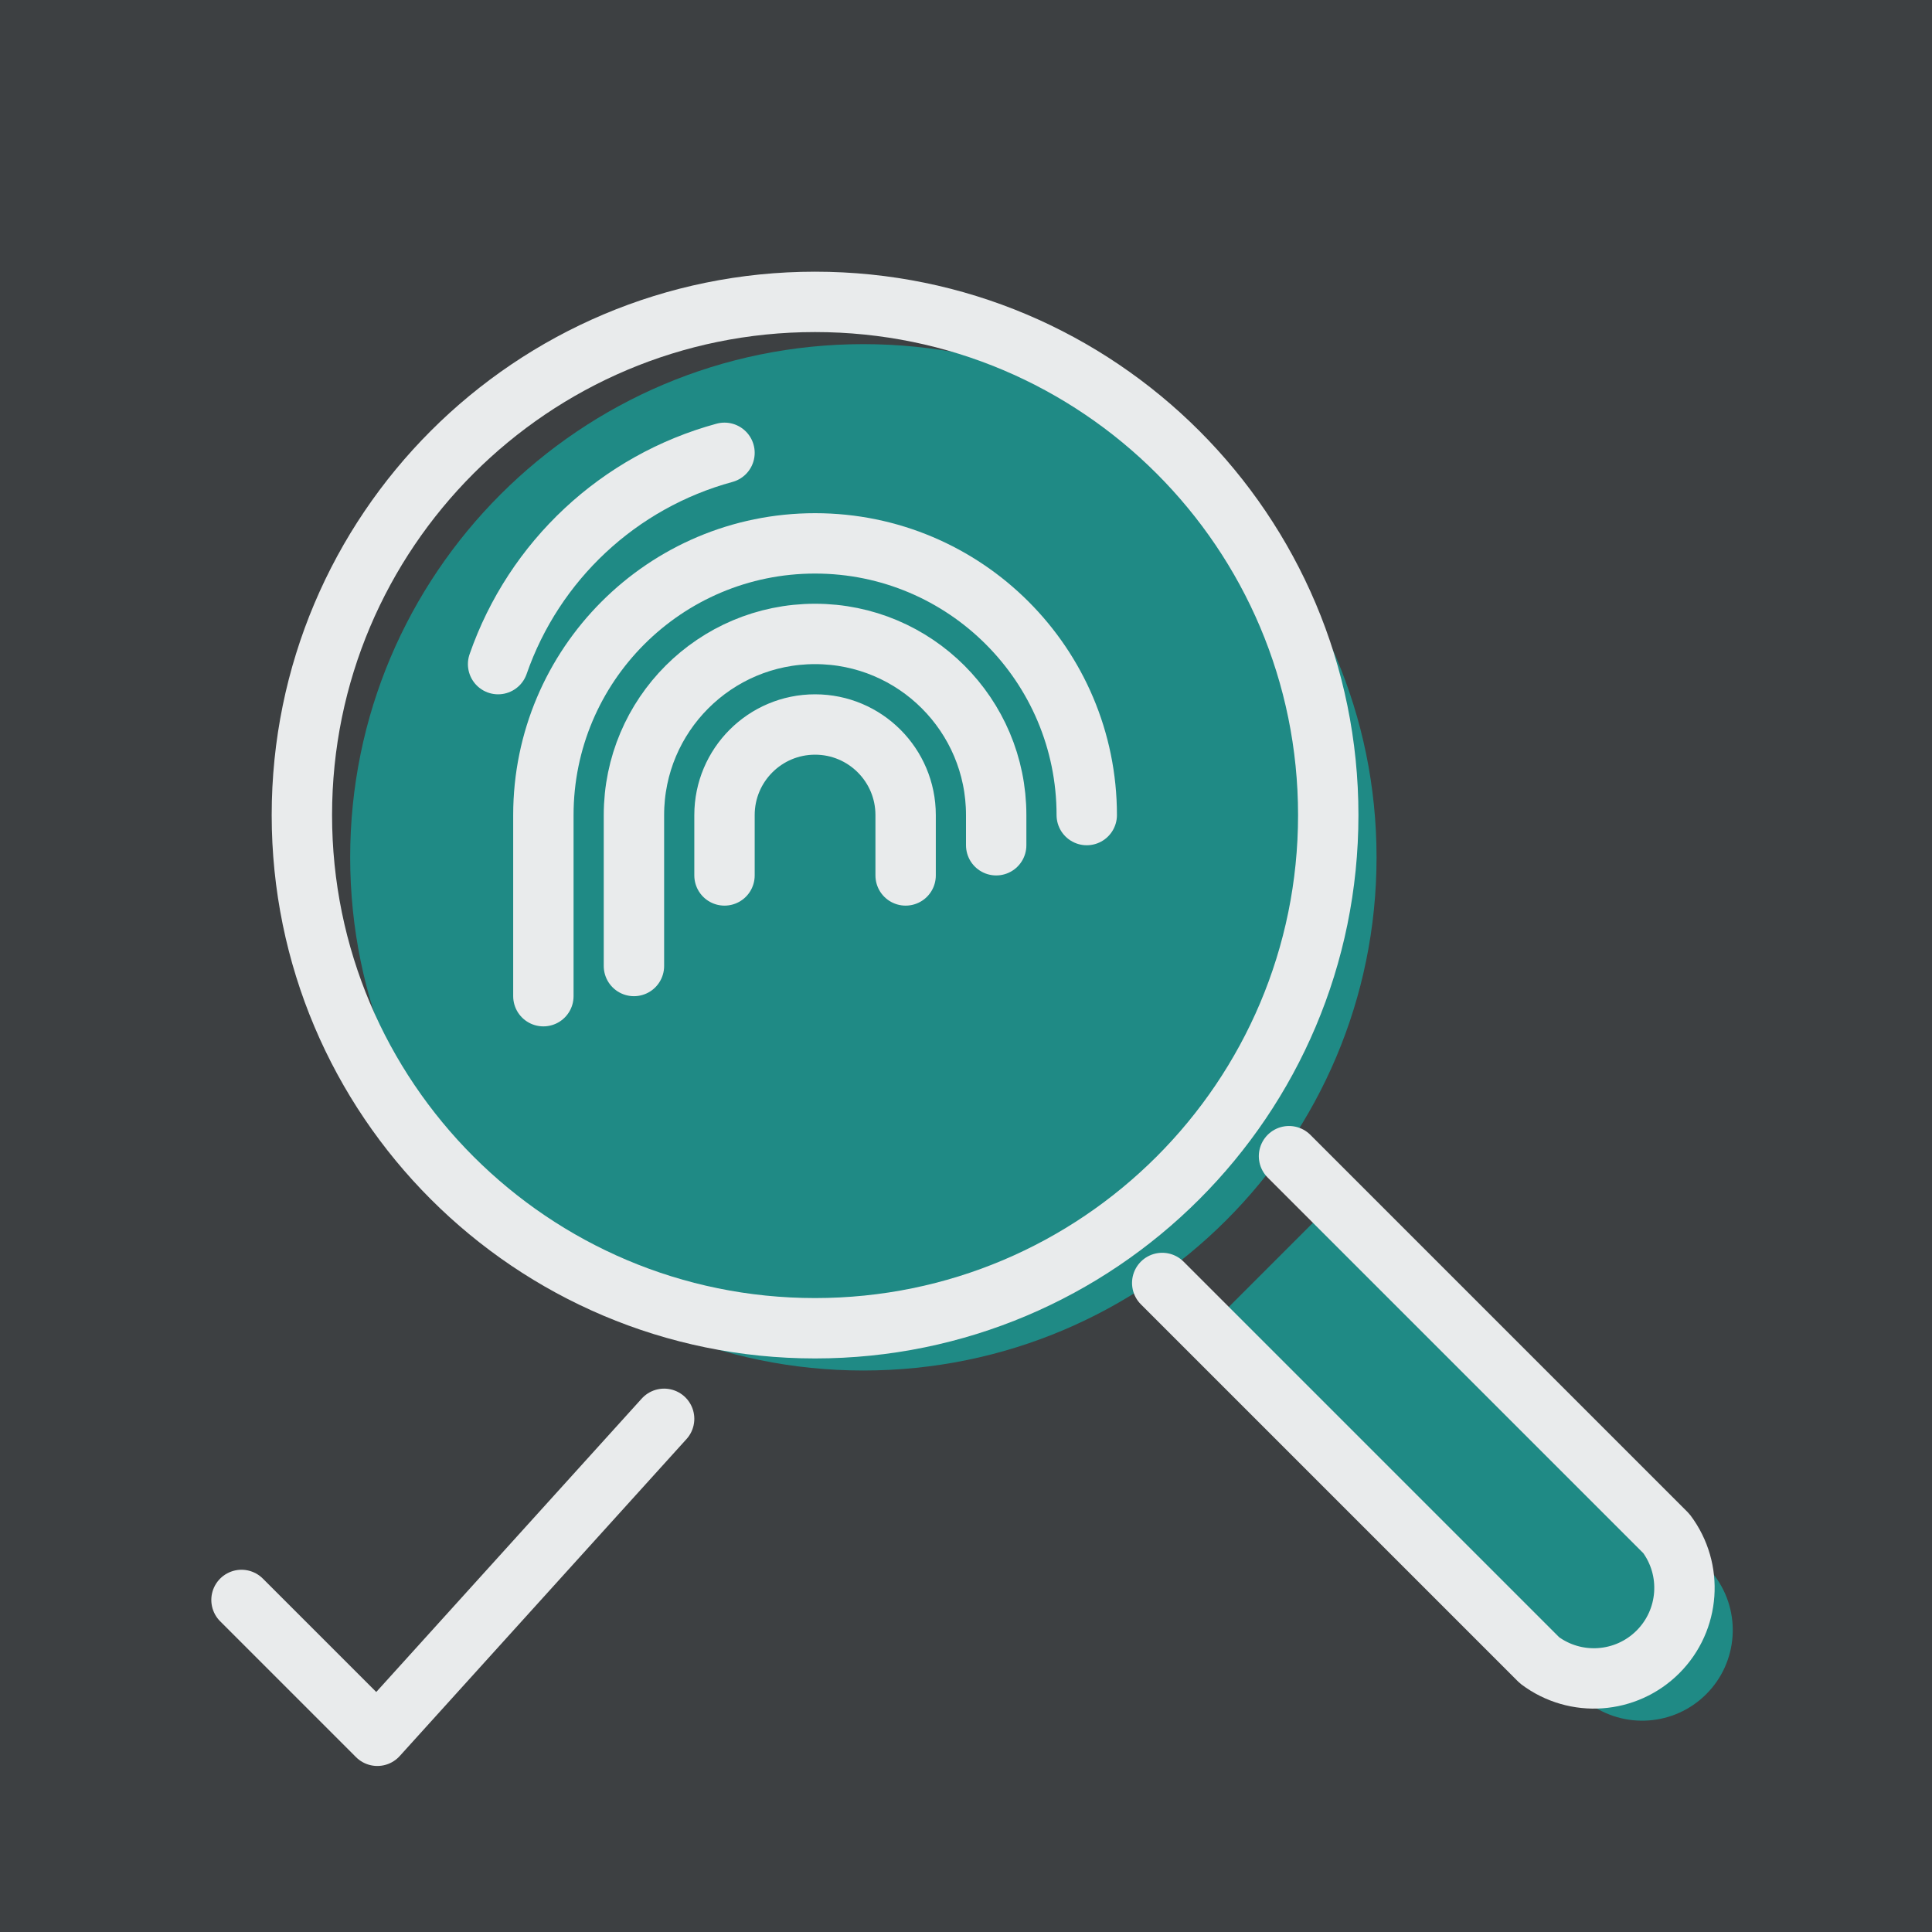
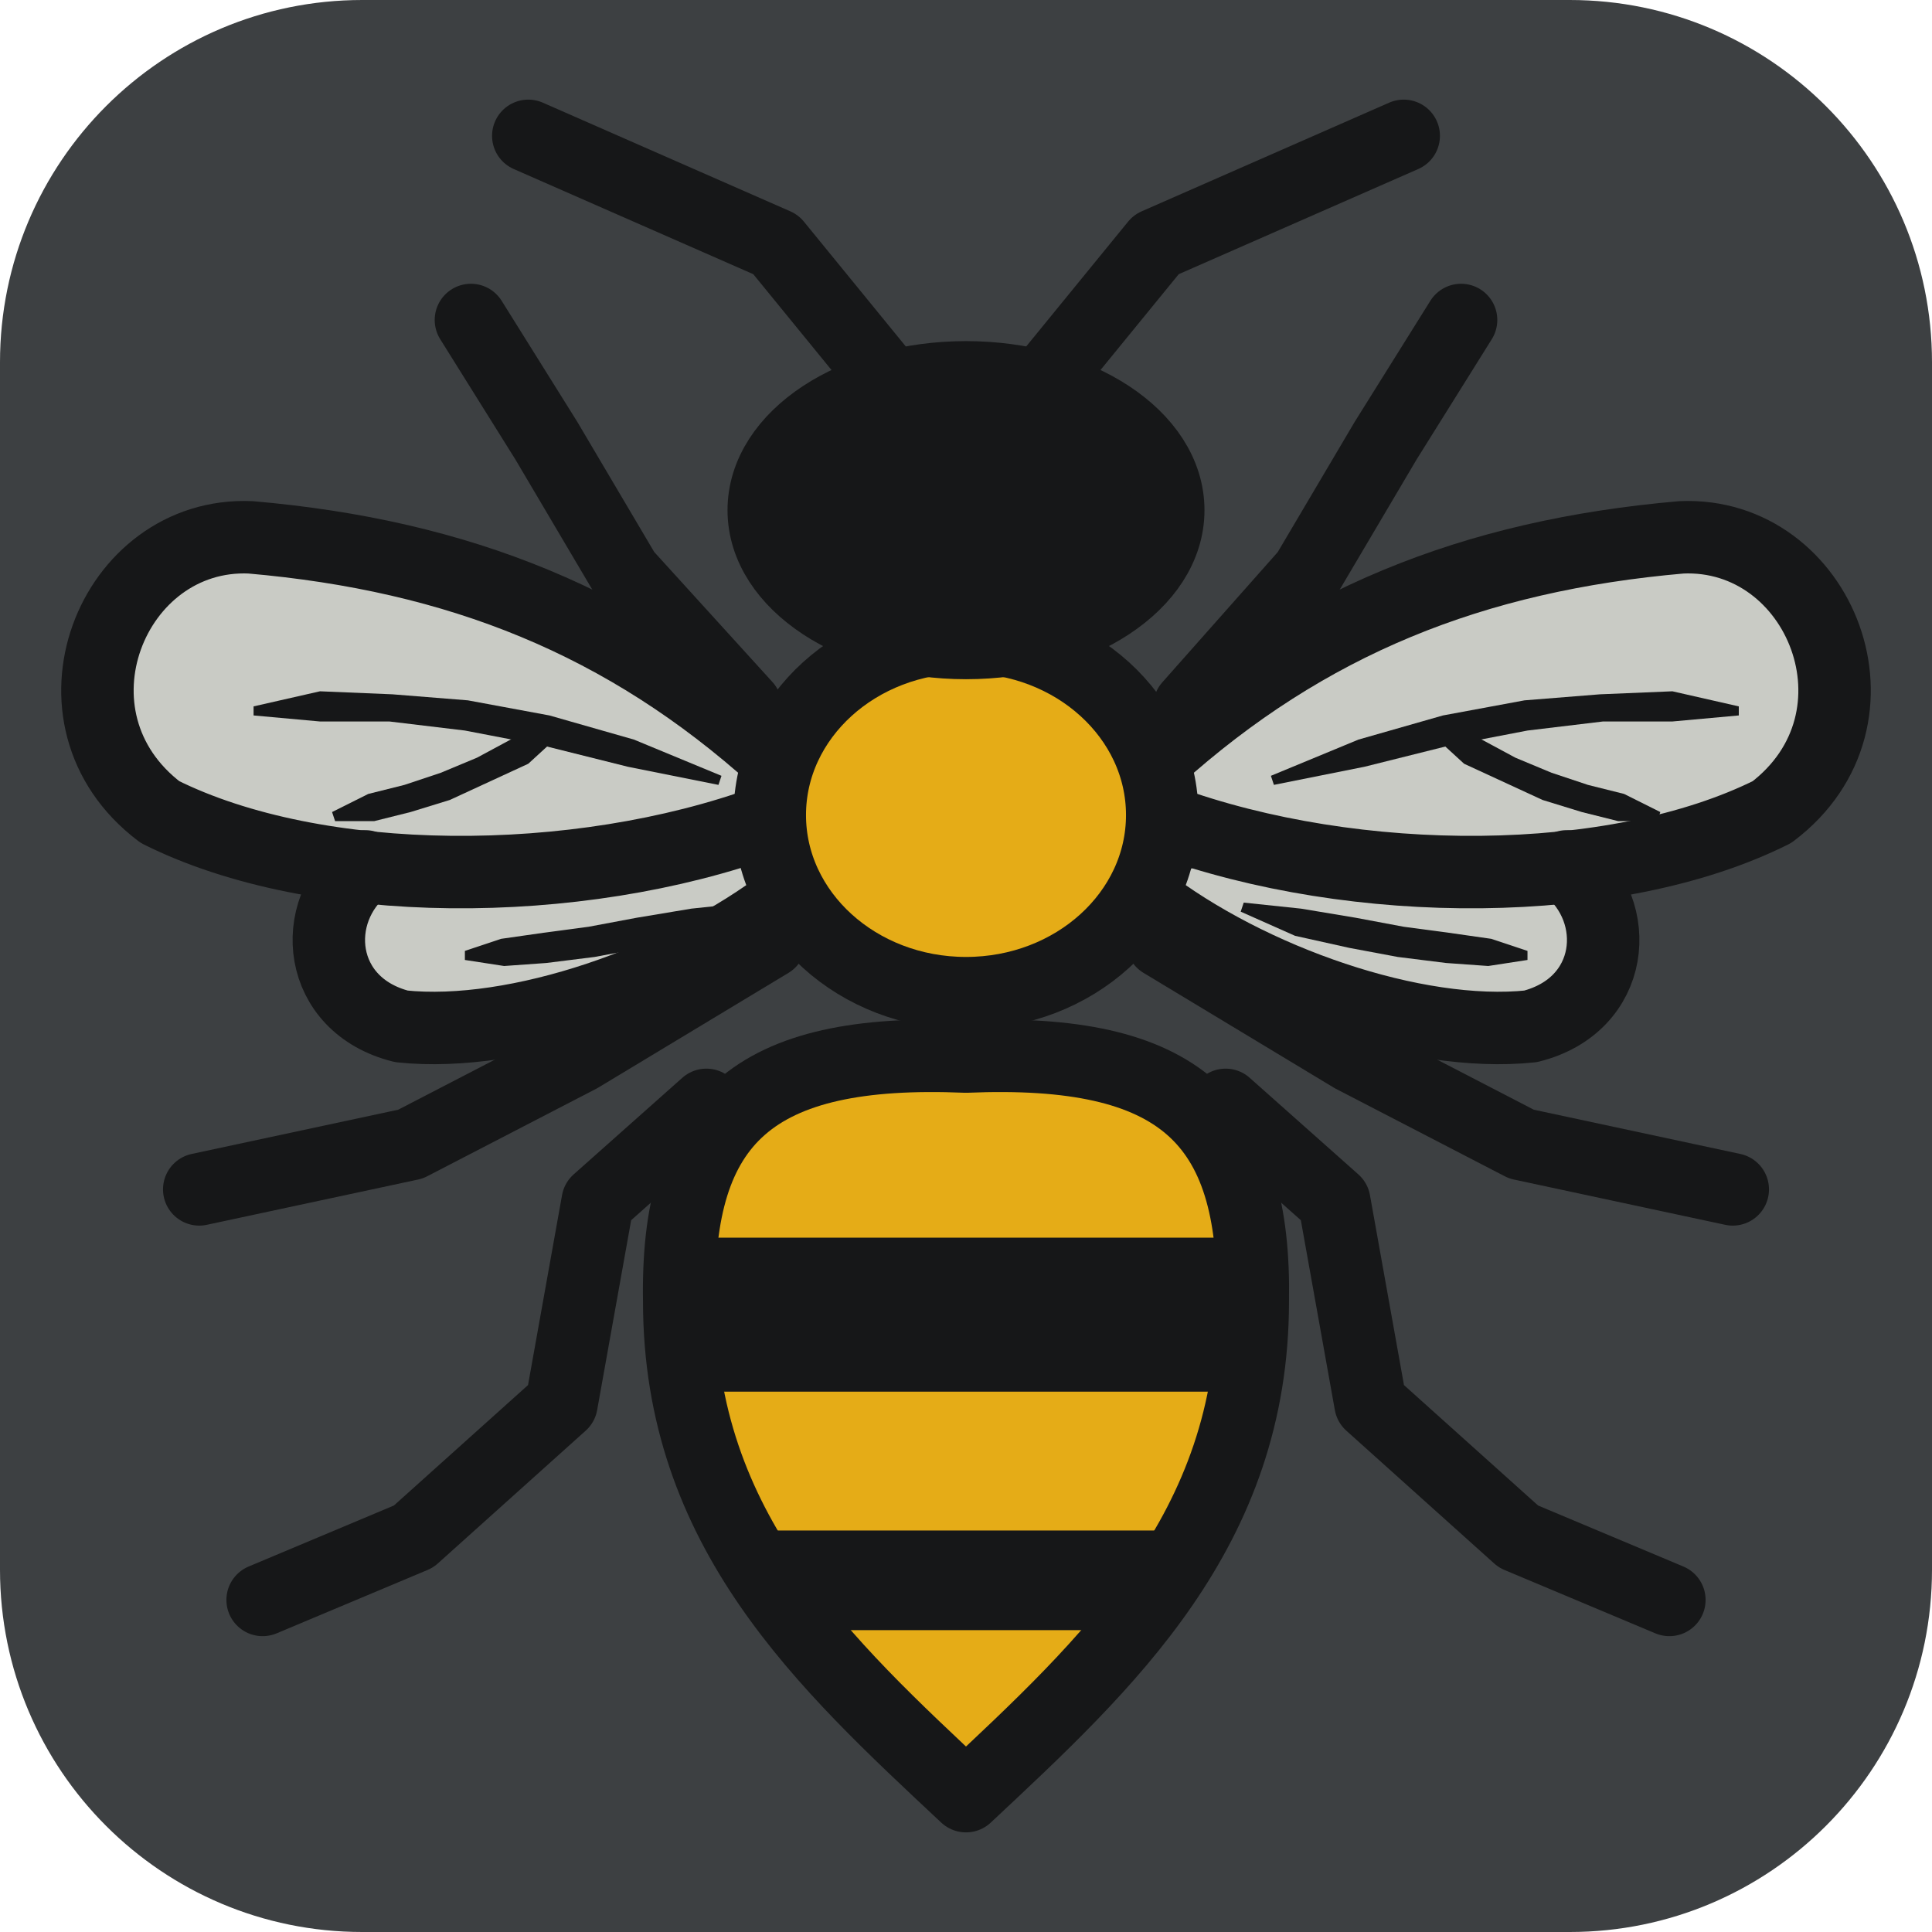
<svg xmlns="http://www.w3.org/2000/svg" viewBox="0 0 64 64">
-   <rect width="64" height="64" fill="#3d4042" />
-   <g transform="translate(1.6 1.4)" fill="#1f8a85">
-     <circle cx="27" cy="27" r="17" />
-     <path d="M38.5 42.5L51 55a3 3 0 0 0 4.2-4.2L42.7 38.3z" />
+   <rect width="64" height="64" rx="12" fill="#3d4042" />
+   <g transform="translate(1 0.4)">
+     <path fill="#c9cbc5" d="M38.1 28.5C42.3 27 46.3 26.9 50.8 28.1C53.8 29 54 33.2 50.7 34C46.9 34.4 41.4 32.5 37.9 29.8Z" />
+     <path fill="#c9cbc5" d="M38.3 25.1C43.3 20.6 48.8 18.4 55.7 17.8C60.3 17.6 62.8 23.8 58.7 26.9C53.5 29.5 44.9 29.5 38.6 27.2Z" />
+     <path fill="#c9cbc5" d="M25.9 28.5C21.7 27 17.7 26.9 13.2 28.1C10.2 29 10 33.2 13.3 34C17.1 34.4 22.6 32.5 26.1 29.8Z" />
+     <path fill="#c9cbc5" d="M25.7 25.1C20.7 20.6 15.2 18.4 8.3 17.8C3.7 17.6 1.2 23.8 5.3 26.9C10.5 29.5 19.1 29.5 25.4 27.2Z" />
+     <path fill="#e5ac17" d="M32 35C39.1 34.7 41.6 37.1 41.5 43.1C41.5 50.7 36.7 55.1 32 59.5C27.3 55.1 22.5 50.7 22.5 43.1C22.4 37.1 24.9 34.7 32 35Z" />
+     <ellipse fill="#e5ac17" cx="32" cy="27" rx="6.5" ry="5.9" />
+     <path fill="#161718" d="M22.7 40.6L41.3 40.6C41.4 41.4 41.5 42.2 41.5 43.1C41.5 44 41.4 44.9 41.3 45.7L22.7 45.7C22.6 44.9 22.5 44 22.5 43.1C22.5 42.2 22.6 41.4 22.7 40.6Z" />
+     <path fill="#161718" d="M24.2 50.3L39.8 50.3C39.2 51.5 38.5 52.6 37.7 53.6L26.3 53.6C25.5 52.6 24.8 51.5 24.2 50.3Z" />
+     <ellipse fill="#161718" cx="32" cy="16.9" rx="6.7" ry="4.4" />
+     <path fill="#161718" d="M41.2 25.6L44.2 25L47 24.3L49.6 23.8L52.1 23.5L54.4 23.5L56.6 23.3L56.6 23L54.4 22.5L52 22.6L49.5 22.8L46.8 23.3L44 24.1L41.1 25.3Z" />
+     <path fill="#161718" d="M46.3 23.8L47.5 24.9L48.8 25.5L50.1 26.1L51.4 26.5L52.6 26.8L53.9 26.8L54 26.5L52.8 25.9L51.6 25.6L50.4 25.2L49.2 24.7L47.9 24L46.5 23.5Z" />
+     <path fill="#161718" d="M40.1 29.8L41.9 30.6L43.7 31L45.3 31.3L46.9 31.5L48.3 31.6L49.6 31.4L49.6 31.1L48.4 30.7L47 30.5L45.5 30.3L43.9 30L42.1 29.7L40.2 29.5Z" />
+     <path fill="#161718" d="M22.8 25.6L19.8 25L17 24.3L14.4 23.8L11.9 23.5L9.6 23.5L7.4 23.3L7.4 23L9.6 22.5L12 22.6L14.5 22.8L17.2 23.3L20 24.1L22.9 25.3Z" />
+     <path fill="#161718" d="M17.7 23.8L16.5 24.9L15.2 25.5L13.9 26.1L12.6 26.5L11.4 26.8L10.1 26.8L10 26.5L11.2 25.9L12.4 25.6L13.6 25.2L14.8 24.7L16.1 24L17.5 23.5Z" />
+     <path fill="#161718" d="M23.9 29.8L22.1 30.6L20.3 31L18.7 31.3L17.1 31.5L15.7 31.6L14.4 31.4L14.4 31.1L15.6 30.7L17 30.5L18.5 30.3L20.1 30L21.9 29.7L23.8 29.5Z" />
  </g>
-   <g fill="none" stroke="#e9ebec" stroke-width="2" stroke-linecap="round" stroke-linejoin="round">
-     <path d="M38.5 42.5L51 55a3 3 0 0 0 4.2-4.2L42.7 38.3" />
-     <path d="M44 27a17 17 0 1 1-34 0a17 17 0 0 1 34 0z" />
-     <path d="M16.5 22a11 11 0 0 1 7.5-7" />
-     <path d="M24 29v-2a3 3 0 0 1 6 0v2M21 32v-5a6 6 0 0 1 12 0v1M18 33v-6a9 9 0 0 1 18 0" />
-     <path d="M8 53l4.5 4.5L22 47" />
+   <g fill="none" stroke="#161718" stroke-width="2.4" stroke-linecap="round" stroke-linejoin="round">
+     <path d="M32 59.5C36.7 55.1 41.5 50.7 41.5 43.1C41.6 37.1 39.1 34.7 32 35C24.9 34.7 22.4 37.1 22.5 43.1C22.5 50.7 27.3 55.1 32 59.5" />
+     <path d="M32 32.9a6.5 5.9 0 1 0 0-11.8a6.5 5.9 0 1 0 0 11.8" />
+     <path d="M32 21.3a6.7 4.4 0 1 0 0-8.8a6.7 4.4 0 1 0 0 8.8" />
+     <path d="M37.9 29.8C41.4 32.5 46.9 34.4 50.7 34C53.5 33.3 53.8 30.2 51.9 28.7" />
+     <path d="M38.3 25.1C43.3 20.6 48.8 18.4 55.7 17.8C60.3 17.6 62.8 23.8 58.7 26.9C53.5 29.5 44.9 29.5 38.6 27.2" />
+     <path d="M26.1 29.8C22.6 32.5 17.1 34.4 13.3 34C10.5 33.3 10.2 30.2 12.1 28.7" />
+     <path d="M25.7 25.1C20.7 20.6 15.2 18.4 8.3 17.8C3.7 17.6 1.2 23.8 5.3 26.9C10.5 29.5 19.1 29.5 25.4 27.2" />
+     <path d="M39.4 23.4L43.3 19L45.9 14.6L48.4 10.6" />
+     <path d="M24.7 23.4L20.7 19L18.1 14.6L15.6 10.6" />
+     <path d="M38.5 31.2L44.8 35L50.4 37.9L57.4 39.4" />
+     <path d="M25.5 31.2L19.2 35L13.6 37.9L6.6 39.4" />
+     <path d="M40.6 36.6L44.2 39.8L45.4 46.5L50.3 50.9L55.3 53" />
+     <path d="M23.4 36.6L19.8 39.8L18.6 46.5L13.7 50.9L8.7 53" />
+     <path d="M34.3 13L38.3 8.1L46.5 4.5" />
+     <path d="M29.7 13L25.7 8.1L17.5 4.5" />
  </g>
</svg>
